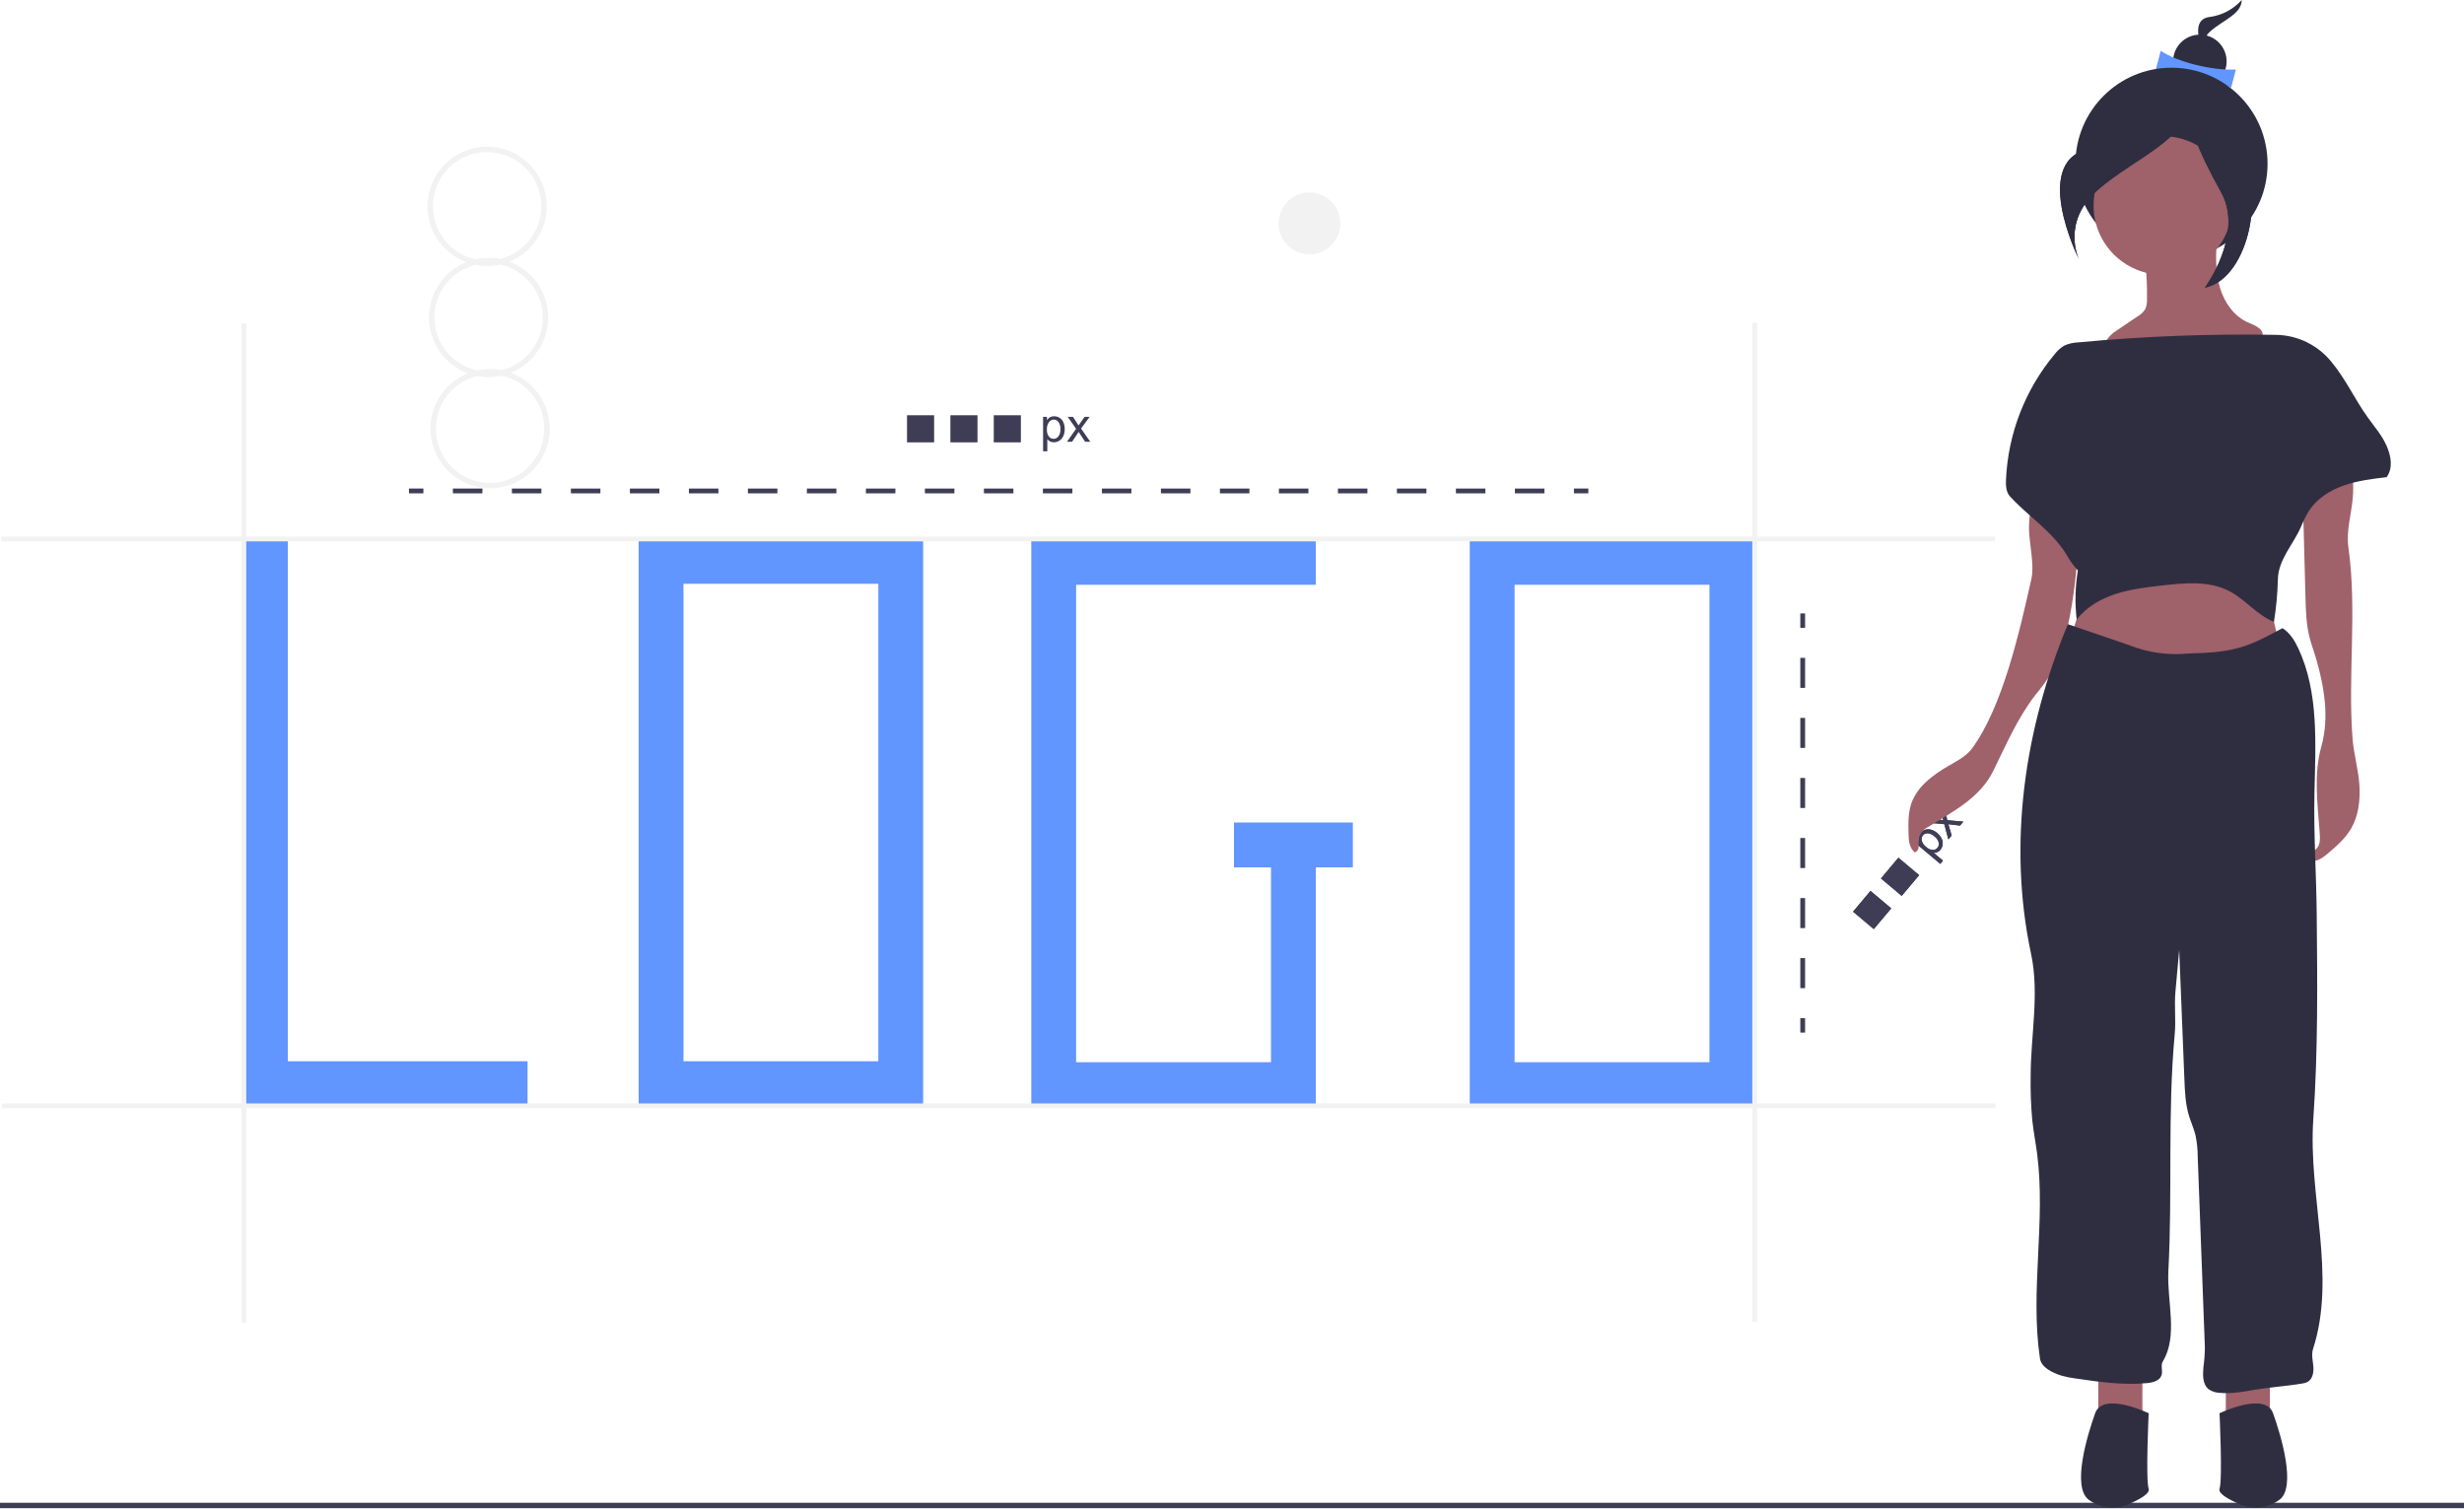
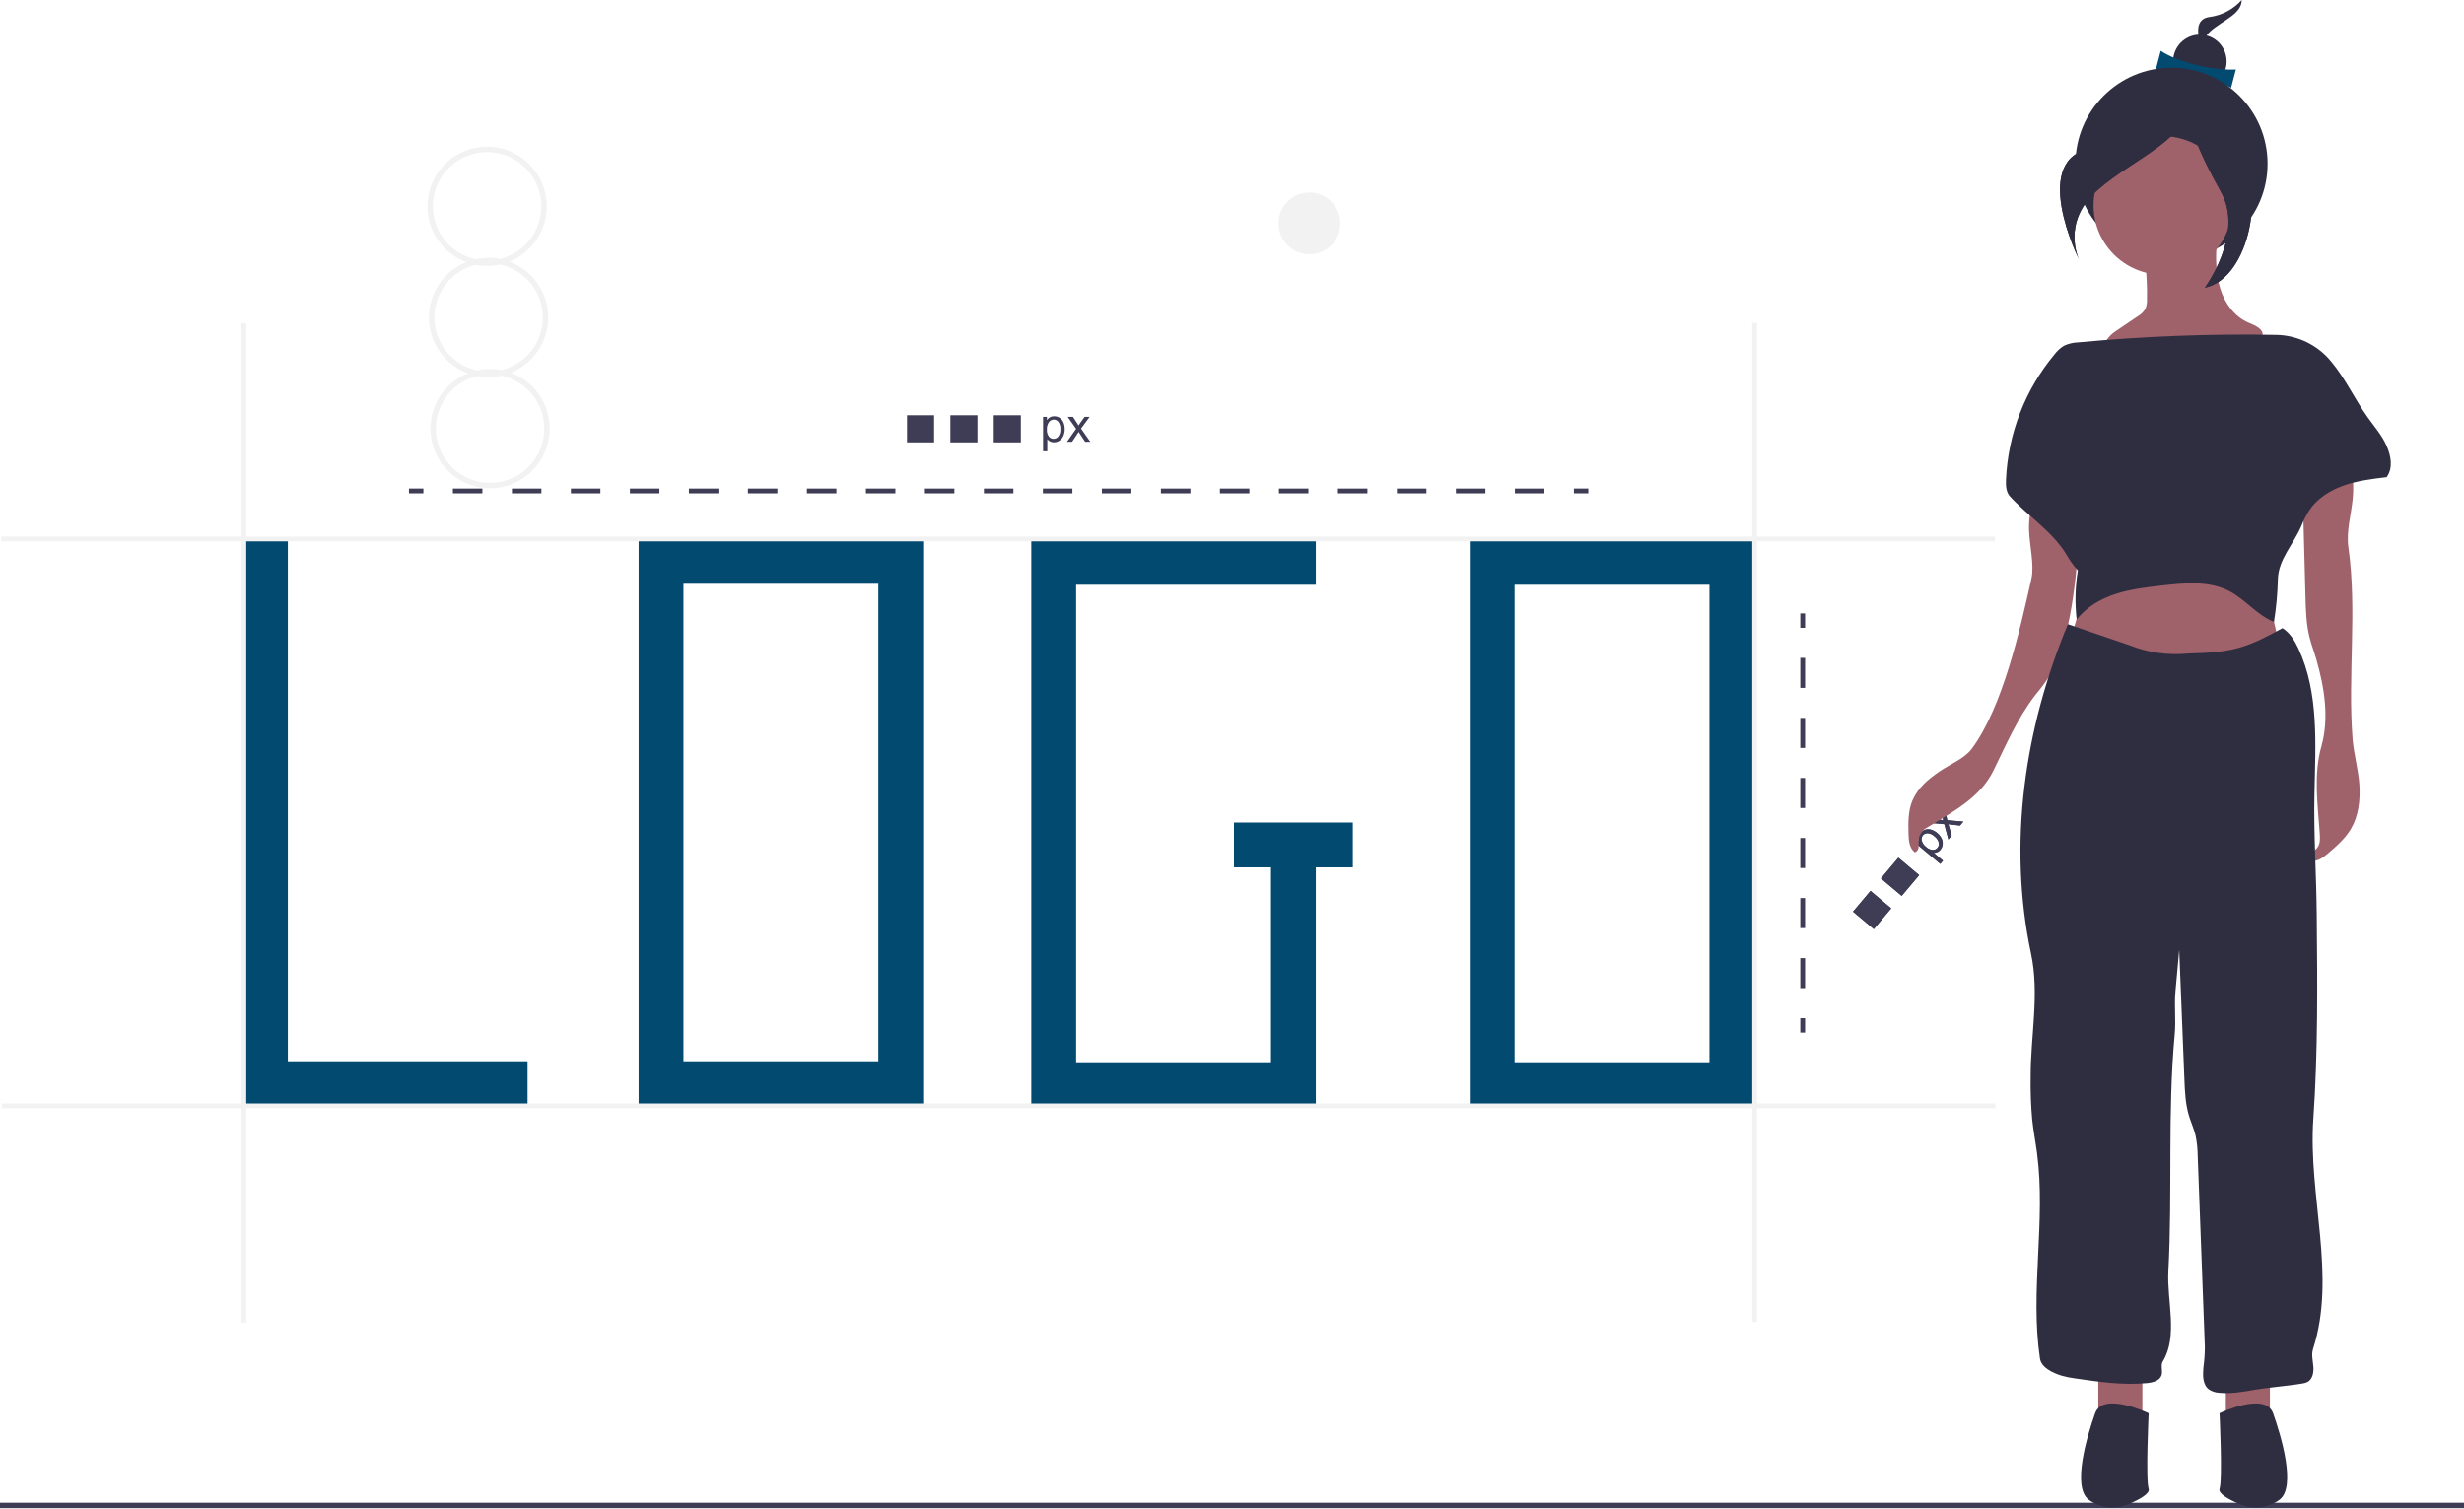
<svg xmlns="http://www.w3.org/2000/svg" id="ab9c9524-e61a-4262-9078-30d20f864b6e" data-name="Layer 1" width="909" height="556.371" viewBox="0 0 909 556.371">
  <path d="M861.295,490.505l-9.73-8.18.913-1.086.914.768a3.498,3.498,0,0,1-.075-1.544,3.116,3.116,0,0,1,.717-1.398,3.631,3.631,0,0,1,1.8-1.2,3.717,3.717,0,0,1,2.182.06,6.245,6.245,0,0,1,2.146,1.205,6.144,6.144,0,0,1,1.618,2.022,3.818,3.818,0,0,1,.378,2.24,3.775,3.775,0,0,1-.845,1.94,2.93,2.93,0,0,1-1.151.858,3.186,3.186,0,0,1-1.29.244l3.424,2.879Zm-5.265-6.269a4,4,0,0,0,2.469,1.138,2.201,2.201,0,0,0,1.768-.786,2.252,2.252,0,0,0,.472-1.926,4.167,4.167,0,0,0-1.607-2.318,4.058,4.058,0,0,0-2.479-1.14,2.176,2.176,0,0,0-1.78.759,2.243,2.243,0,0,0-.421,1.947A4.162,4.162,0,0,0,856.03,484.236Z" transform="translate(-145.5 -171.8146)" fill="#3f3d56" />
  <path d="M864.274,481.489l-1.496-5.644-5.377-.462,1.253-1.49,2.557.307q.727.09,1.2.173-.192-.659-.324-1.188l-.666-2.583,1.197-1.424,1.268,5.215,5.922.513-1.231,1.464-3.4-.394-.912-.111,1.222,4.181Z" transform="translate(-145.5 -171.8146)" fill="#3f3d56" />
  <rect x="831.156" y="502.515" width="10" height="10" transform="translate(-235.8907 649.1317) rotate(-49.94575)" fill="#3f3d56" />
  <rect x="841.452" y="490.268" width="10" height="10" transform="translate(-222.846 652.6469) rotate(-49.94575)" fill="#3f3d56" />
  <path d="M861.295,490.505l-9.73-8.18.913-1.086.914.768a3.498,3.498,0,0,1-.075-1.544,3.116,3.116,0,0,1,.717-1.398,3.631,3.631,0,0,1,1.8-1.2,3.717,3.717,0,0,1,2.182.06,6.245,6.245,0,0,1,2.146,1.205,6.144,6.144,0,0,1,1.618,2.022,3.818,3.818,0,0,1,.378,2.24,3.775,3.775,0,0,1-.845,1.94,2.93,2.93,0,0,1-1.151.858,3.186,3.186,0,0,1-1.29.244l3.424,2.879Zm-5.265-6.269a4,4,0,0,0,2.469,1.138,2.201,2.201,0,0,0,1.768-.786,2.252,2.252,0,0,0,.472-1.926,4.167,4.167,0,0,0-1.607-2.318,4.058,4.058,0,0,0-2.479-1.14,2.176,2.176,0,0,0-1.78.759,2.243,2.243,0,0,0-.421,1.947A4.162,4.162,0,0,0,856.03,484.236Z" transform="translate(-145.5 -171.8146)" fill="#3f3d56" />
  <path d="M864.274,481.489l-1.496-5.644-5.377-.462,1.253-1.49,2.557.307q.727.09,1.2.173-.192-.659-.324-1.188l-.666-2.583,1.197-1.424,1.268,5.215,5.922.513-1.231,1.464-3.4-.394-.912-.111,1.222,4.181Z" transform="translate(-145.5 -171.8146)" fill="#3f3d56" />
  <rect x="831.156" y="502.515" width="10" height="10" transform="translate(-235.8907 649.1317) rotate(-49.94575)" fill="#3f3d56" />
  <rect x="841.452" y="490.268" width="10" height="10" transform="translate(-222.846 652.6469) rotate(-49.94575)" fill="#3f3d56" />
  <rect y="554.371" width="909" height="2" fill="#3f3d56" />
  <circle cx="483.07" cy="82.416" r="11.409" fill="#f2f2f2" />
  <path d="M347.747,288.637a22.031,22.031,0,0,0-14.304-20.31,22,22,0,1,0-15.936.213,21.991,21.991,0,0,0,.549,40.996,22,22,0,1,0,15.936-.213A22.031,22.031,0,0,0,347.747,288.637Zm-42.545-40.434a20,20,0,1,1,24.771,19.138,22.023,22.023,0,0,0-9.025.121A20.021,20.021,0,0,1,305.202,248.203ZM346.295,329.66a20,20,0,1,1-24.771-19.138,22.024,22.024,0,0,0,9.025-.121A20.021,20.021,0,0,1,346.295,329.66Zm-15.774-21.324a22.023,22.023,0,0,0-9.025.121,19.979,19.979,0,0,1-.521-38.931,22.024,22.024,0,0,0,9.025-.121,19.979,19.979,0,0,1,.521,38.931Z" transform="translate(-145.5 -171.8146)" fill="#f2f2f2" />
-   <polygon points="106.196 198.825 89.661 198.825 89.661 391.493 89.661 408.028 106.196 408.028 194.622 408.028 194.622 391.493 106.196 391.493 106.196 198.825" fill="#6195ff" />
-   <path d="M397.635,370.64H381.1V579.843H486.061V370.64H397.635Zm71.891,192.668H397.635V387.175h71.891Z" transform="translate(-145.5 -171.8146)" fill="#6195ff" />
-   <path d="M776.142,370.999H687.716V580.202H792.677V370.999Zm0,192.668H704.251V387.534h71.891Z" transform="translate(-145.5 -171.8146)" fill="#6195ff" />
-   <polygon points="468.887 303.427 455.227 303.427 455.227 319.962 468.887 319.962 468.887 391.853 396.996 391.853 396.996 215.72 485.422 215.72 485.422 199.185 396.996 199.185 380.461 199.185 380.461 215.72 380.461 391.853 380.461 408.388 396.996 408.388 468.887 408.388 485.422 408.388 485.422 391.853 485.422 319.962 499.081 319.962 499.081 303.427 485.422 303.427 468.887 303.427" fill="#6195ff" />
+   <polygon points="106.196 198.825 89.661 198.825 89.661 391.493 89.661 408.028 106.196 408.028 194.622 408.028 194.622 391.493 106.196 391.493 106.196 198.825" fill="#024a70" />
+   <path d="M397.635,370.64H381.1V579.843H486.061V370.64H397.635Zm71.891,192.668H397.635V387.175h71.891Z" transform="translate(-145.5 -171.8146)" fill="#024a70" />
+   <path d="M776.142,370.999H687.716V580.202H792.677V370.999Zm0,192.668H704.251V387.534h71.891Z" transform="translate(-145.5 -171.8146)" fill="#024a70" />
+   <polygon points="468.887 303.427 455.227 303.427 455.227 319.962 468.887 319.962 468.887 391.853 396.996 391.853 396.996 215.72 485.422 215.72 485.422 199.185 396.996 199.185 380.461 199.185 380.461 215.72 380.461 391.853 380.461 408.388 396.996 408.388 468.887 408.388 485.422 408.388 485.422 391.853 485.422 319.962 499.081 319.962 499.081 303.427 485.422 303.427 468.887 303.427" fill="#024a70" />
  <rect x="150.881" y="180.217" width="5.317" height="1.772" fill="#3f3d56" />
  <path d="M715.257,353.804H704.373v-1.772H715.257Zm-21.766,0H682.608v-1.772H693.491Zm-21.767,0H660.841v-1.772h10.883Zm-21.767,0H639.075v-1.772h10.882Zm-21.766,0H617.309v-1.772h10.883Zm-21.767,0H595.542v-1.772h10.883Zm-21.767,0H573.777v-1.772h10.882Zm-21.766,0H552.01v-1.772h10.883Zm-21.767,0H530.243v-1.772h10.883Zm-21.766,0H508.478v-1.772H519.361Zm-21.767,0H486.711v-1.772h10.883Zm-21.766,0H464.945v-1.772h10.883Zm-21.767,0H443.179v-1.772h10.883Zm-21.766,0H421.412v-1.772h10.883Zm-21.766,0H399.646v-1.772h10.883Zm-21.767,0H377.88v-1.772h10.883Zm-21.766,0H356.114v-1.772h10.883Zm-21.766,0H334.347v-1.772h10.883Zm-21.766,0H312.581v-1.772h10.883Z" transform="translate(-145.5 -171.8146)" fill="#3f3d56" />
  <rect x="580.64" y="180.217" width="5.317" height="1.772" fill="#3f3d56" />
  <rect x="664.155" y="226.294" width="1.772" height="5.317" fill="#3f3d56" />
  <path d="M811.427,536.341h-1.772V525.264H811.427Zm0-22.153h-1.772V503.112H811.427Zm0-22.152h-1.772V480.959H811.427Zm0-22.152h-1.772V458.807H811.427Zm0-22.153h-1.772V436.654H811.427Zm0-22.152h-1.772V414.502H811.427Z" transform="translate(-145.5 -171.8146)" fill="#3f3d56" />
  <rect x="664.155" y="375.602" width="1.772" height="5.317" fill="#3f3d56" />
  <rect x="89.076" y="119.298" width="1.772" height="368.618" fill="#f2f2f2" />
  <rect x="646.433" y="119.076" width="1.772" height="368.618" fill="#f2f2f2" />
  <rect x="0.687" y="407.059" width="735.463" height="1.772" fill="#f2f2f2" />
  <rect x="0.466" y="197.939" width="735.463" height="1.772" fill="#f2f2f2" />
  <path d="M937.551,282.3a7.791,7.791,0,0,1-.686,3.635,8.1,8.1,0,0,1-2.766,2.584l-8.077,5.448c-2.382,1.607-5.075,4.454-3.547,6.887a5.252,5.252,0,0,0,2.304,1.744c8.273,3.971,17.715,4.727,26.891,4.581,5.852-.093,11.972-.611,16.926-3.726,2.358-1.482,4.394-3.522,6.983-4.551,1.791-.712,4.12-1.232,4.579-3.104.622-2.537-2.718-3.943-5.129-4.949-5.16-2.153-8.743-7.128-10.423-12.461s-1.691-11.037-1.427-16.622a3.037,3.037,0,0,0-.514-2.299,2.956,2.956,0,0,0-1.897-.666,100.229,100.229,0,0,0-16.734-.282,11.694,11.694,0,0,0-5.921,1.541c-3.393,2.324-1.468,6.264-1.109,9.535A98.846,98.846,0,0,1,937.551,282.3Z" transform="translate(-145.5 -171.8146)" fill="#9f616a" />
  <path d="M972.493,171.815a19.369,19.369,0,0,1-12.014,6.293c-8.009,1.144-1.716,13.73-1.716,13.73s-2.288-4.577,2.288-8.581S972.493,176.963,972.493,171.815Z" transform="translate(-145.5 -171.8146)" fill="#2f2e41" />
  <circle cx="811.552" cy="22.655" r="9.875" fill="#2f2e41" />
-   <path d="M968.58,204.193c-7.629-3.985-20.753-7.119-27.726-6.895l1.764-6.744c6.173,4.194,19.228,7.387,27.726,6.895Z" transform="translate(-145.5 -171.8146)" fill="#6195ff" />
+   <path d="M968.58,204.193c-7.629-3.985-20.753-7.119-27.726-6.895l1.764-6.744c6.173,4.194,19.228,7.387,27.726,6.895Z" transform="translate(-145.5 -171.8146)" fill="#024a70" />
  <circle cx="801.096" cy="60.412" r="35.434" fill="#2f2e41" />
  <rect x="774.084" y="503.918" width="16.265" height="27.883" fill="#9f616a" />
  <rect x="821.136" y="503.918" width="16.265" height="27.883" fill="#9f616a" />
  <polygon points="770.018 215.218 762.142 241.501 842.048 243.101 835.658 215.218 814.746 201.277 770.018 215.218" fill="#9f616a" />
  <circle cx="797.901" cy="75.806" r="25.559" fill="#9f616a" />
  <path d="M896.599,353.098a36.202,36.202,0,0,0-2.565,14.313c.226,5.677,1.994,12.937.892,17.862-4.263,19.052-10.584,47.341-22.012,62.769-2.683,3.622-7.931,5.619-11.91,8.362s-7.767,5.743-9.924,10.599c-1.678,3.777-1.621,8.361-1.493,12.648.071,2.365.3,5.065,2.349,6.624a2.247,2.247,0,0,0,1.372-2.183c.101-.972-.092-1.963.074-2.966a6.064,6.064,0,0,1,3.213-4.122c9.333-5.767,19.318-10.8,24.263-20.839s8.697-18.993,15.393-27.835a73.975,73.975,0,0,0,5.262-7.018,54.8,54.8,0,0,0,5.812-14.302c2.737-10.514,3.972-21.584,4.807-32.309.427-5.481.397-11.352-3.764-14.896C904.521,356.527,899.836,356.942,896.599,353.098Z" transform="translate(-145.5 -171.8146)" fill="#9f616a" />
  <path d="M1012.129,340.8a41.395,41.395,0,0,1,1.327,14.857c-.561,6.046-2.456,12.07-1.605,18.082,3.292,23.26-.299,47.324,1.551,70.742.434,5.498,2.202,11.583,2.517,17.089s-.324,11.251-3.126,16.001c-2.18,3.695-5.512,6.544-8.783,9.32-1.804,1.531-4.18,3.16-6.339,2.192a2.229,2.229,0,0,1,.562-2.567c.644-.689,1.494-1.171,2.087-1.904,1.144-1.416,1.097-3.421.968-5.236-.761-10.785-2.347-21.841.597-32.244,2.935-10.372,1.132-21.697-1.859-32.053-.8-2.768-1.841-5.465-2.537-8.261-1.206-4.849-1.345-9.891-1.478-14.886l-.822-30.819c-.14-5.25.181-11.442,4.558-14.344C1003.798,344.084,1008.943,344.466,1012.129,340.8Z" transform="translate(-145.5 -171.8146)" fill="#9f616a" />
  <path d="M987.535,403.535c-5.22,2.844-10.497,5.713-16.226,7.3-5.998,1.662-12.289,1.864-18.51,2.056a46.425,46.425,0,0,1-21.842-3.091L908.368,402.089c-15.98,38.376-22.261,80.899-13.589,121.555,3.157,14.802-.15,30.135-.144,45.27a149.295,149.295,0,0,0,.584,16.073c.448,4.121,1.238,8.198,1.78,12.308,3.302,25.036-2.657,50.653,1.063,75.631.511,3.43,4.669,5.327,7.977,6.37a32.559,32.559,0,0,0,5.095,1.025c8.758,1.282,17.619,2.567,26.431,1.725,2.153-.206,4.705-.867,5.359-2.928.522-1.643-.429-3.609.467-5.082,5.721-9.403,1.459-22.287,2.046-33.279,1.555-29.076-.347-58.304,2.336-87.297.513-5.55-.219-10.449.284-16l.341-3.77,1.037-11.453c.619,15.964,1.286,31.545,1.905,47.508.18,4.642.37,9.345,1.732,13.787.721,2.351,1.762,4.601,2.354,6.988a38.567,38.567,0,0,1,.835,7.849l2.642,70.327a57.501,57.501,0,0,1-.539,7.565c-.259,2.877-.312,6.268,1.952,8.062a7.464,7.464,0,0,0,4.003,1.304c4.308.404,8.631-.358,12.892-1.117,4.312-.768,13.27-1.536,17.582-2.304a6.662,6.662,0,0,0,1.89-.533c1.945-.995,2.426-3.569,2.242-5.746s-.787-4.42-.114-6.497c8.729-26.941-1.868-56.522.098-84.773,1.751-25.159,1.504-50.409,1.257-75.628-.146-14.914-1.155-29.501-.843-44.412.38-18.168,1.733-37.197-5.965-53.658C991.999,408.052,990.236,405.266,987.535,403.535Z" transform="translate(-145.5 -171.8146)" fill="#2f2e41" />
  <path d="M938.173,693.159s-16.846-8.132-19.75,0-8.713,27.302-2.324,31.949h0a14.806,14.806,0,0,0,14.495,1.671c4.127-1.755,8.168-3.97,7.579-5.737C937.011,717.556,938.173,693.159,938.173,693.159Z" transform="translate(-145.5 -171.8146)" fill="#2f2e41" />
  <path d="M964.313,693.159s16.846-8.132,19.75,0,8.713,27.302,2.324,31.949h0a14.806,14.806,0,0,1-14.495,1.671c-4.127-1.755-8.168-3.97-7.579-5.737C965.474,717.556,964.313,693.159,964.313,693.159Z" transform="translate(-145.5 -171.8146)" fill="#2f2e41" />
  <path d="M985.183,295.344a655.19,655.19,0,0,0-72.96,2.771,13.663,13.663,0,0,0-5.228,1.209,12.666,12.666,0,0,0-3.554,3.216A77.595,77.595,0,0,0,885.538,348.729c-.092,2.19-.007,4.613,1.476,6.226,6.723,7.311,15.246,12.647,20.574,21.03a32.954,32.954,0,0,0,4.46,6.287,65.425,65.425,0,0,0-.435,18.118c3.53-4.616,8.809-7.648,14.333-9.448s11.344-2.471,17.117-3.133c8.424-.965,17.44-1.828,24.946,2.116,5.891,3.096,10.183,8.863,16.379,11.292a115.68,115.68,0,0,0,1.448-15.694c.175-7.363,5.702-12.8,8.614-19.565a37.068,37.068,0,0,1,2.882-5.752c2.949-4.496,7.754-7.519,12.828-9.297s10.462-2.429,15.801-3.068c2.428-3.416,1.647-7.786-.041-11.622s-4.507-7.04-6.947-10.448c-4.738-6.618-8.142-14.167-13.35-20.423A26.744,26.744,0,0,0,985.183,295.344Z" transform="translate(-145.5 -171.8146)" fill="#2f2e41" />
  <path d="M953.736,207.537S941.714,222.993,917.671,226.428s-5.152,41.217-5.152,41.217-6.87-13.739,6.87-25.761S953.736,222.993,953.736,207.537Z" transform="translate(-145.5 -171.8146)" fill="#2f2e41" />
  <path d="M953.736,207.537s6.87,24.043,17.174,27.478,5.152,39.5-12.022,42.935c0,0,14.598-19.75,6.011-35.206S951.16,215.265,953.736,207.537Z" transform="translate(-145.5 -171.8146)" fill="#2f2e41" />
  <path d="M953.736,207.537S941.714,222.993,917.671,226.428s-5.152,41.217-5.152,41.217-6.87-13.739,6.87-25.761S953.736,222.993,953.736,207.537Z" transform="translate(-145.5 -171.8146)" fill="#2f2e41" />
  <path d="M953.736,207.537s6.87,24.043,17.174,27.478,5.152,39.5-12.022,42.935c0,0,14.598-19.75,6.011-35.206S951.16,215.265,953.736,207.537Z" transform="translate(-145.5 -171.8146)" fill="#2f2e41" />
  <path d="M530.308,338.296V325.585H531.727v1.194a3.498,3.498,0,0,1,1.134-1.051,3.116,3.116,0,0,1,1.532-.35,3.631,3.631,0,0,1,2.077.606,3.717,3.717,0,0,1,1.359,1.709,6.245,6.245,0,0,1,.459,2.419,6.144,6.144,0,0,1-.506,2.54,3.819,3.819,0,0,1-1.471,1.731,3.775,3.775,0,0,1-2.029.601,2.93,2.93,0,0,1-1.398-.329,3.186,3.186,0,0,1-1.017-.831v4.474Zm1.41-8.065a4,4,0,0,0,.718,2.622,2.201,2.201,0,0,0,1.739.848,2.252,2.252,0,0,0,1.778-.878,4.167,4.167,0,0,0,.74-2.721,4.058,4.058,0,0,0-.723-2.631,2.176,2.176,0,0,0-1.726-.874,2.243,2.243,0,0,0-1.761.93A4.162,4.162,0,0,0,531.718,330.232Z" transform="translate(-145.5 -171.8146)" fill="#3f3d56" />
  <path d="M539.126,334.775l3.357-4.777-3.107-4.413h1.947l1.41,2.155q.398.615.64,1.03.38-.571.701-1.012l1.549-2.172h1.86l-3.176,4.327,3.418,4.863h-1.912l-1.886-2.856-.502-.77-2.414,3.626Z" transform="translate(-145.5 -171.8146)" fill="#3f3d56" />
  <rect x="334.611" y="153.185" width="10" height="10" fill="#3f3d56" />
  <rect x="350.611" y="153.185" width="10" height="10" fill="#3f3d56" />
  <rect x="366.611" y="153.185" width="10" height="10" fill="#3f3d56" />
</svg>
